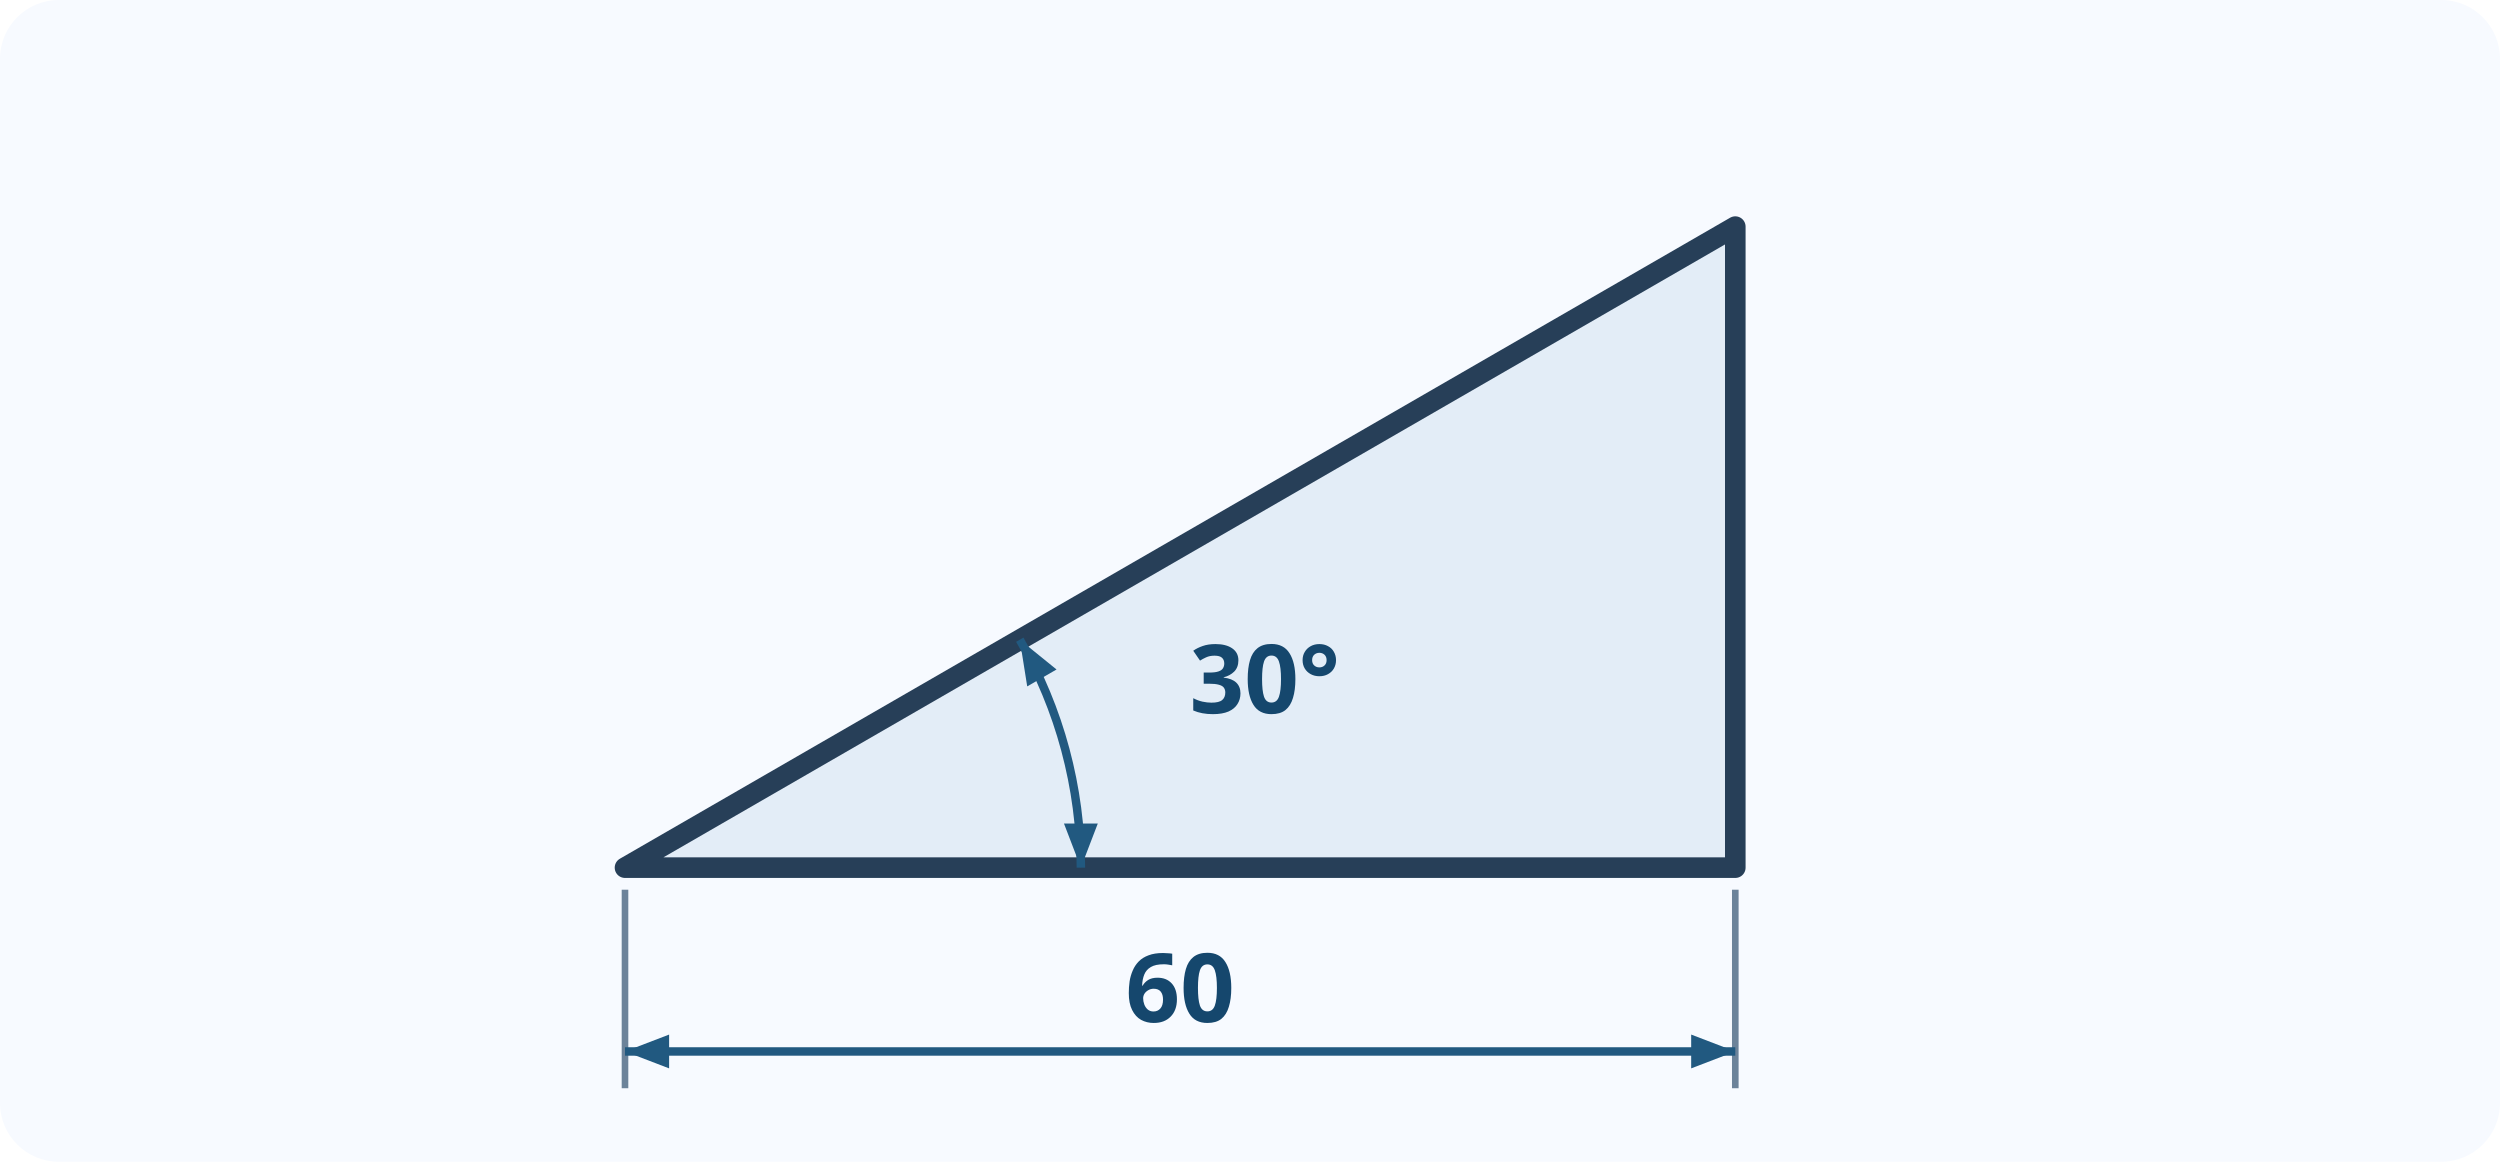
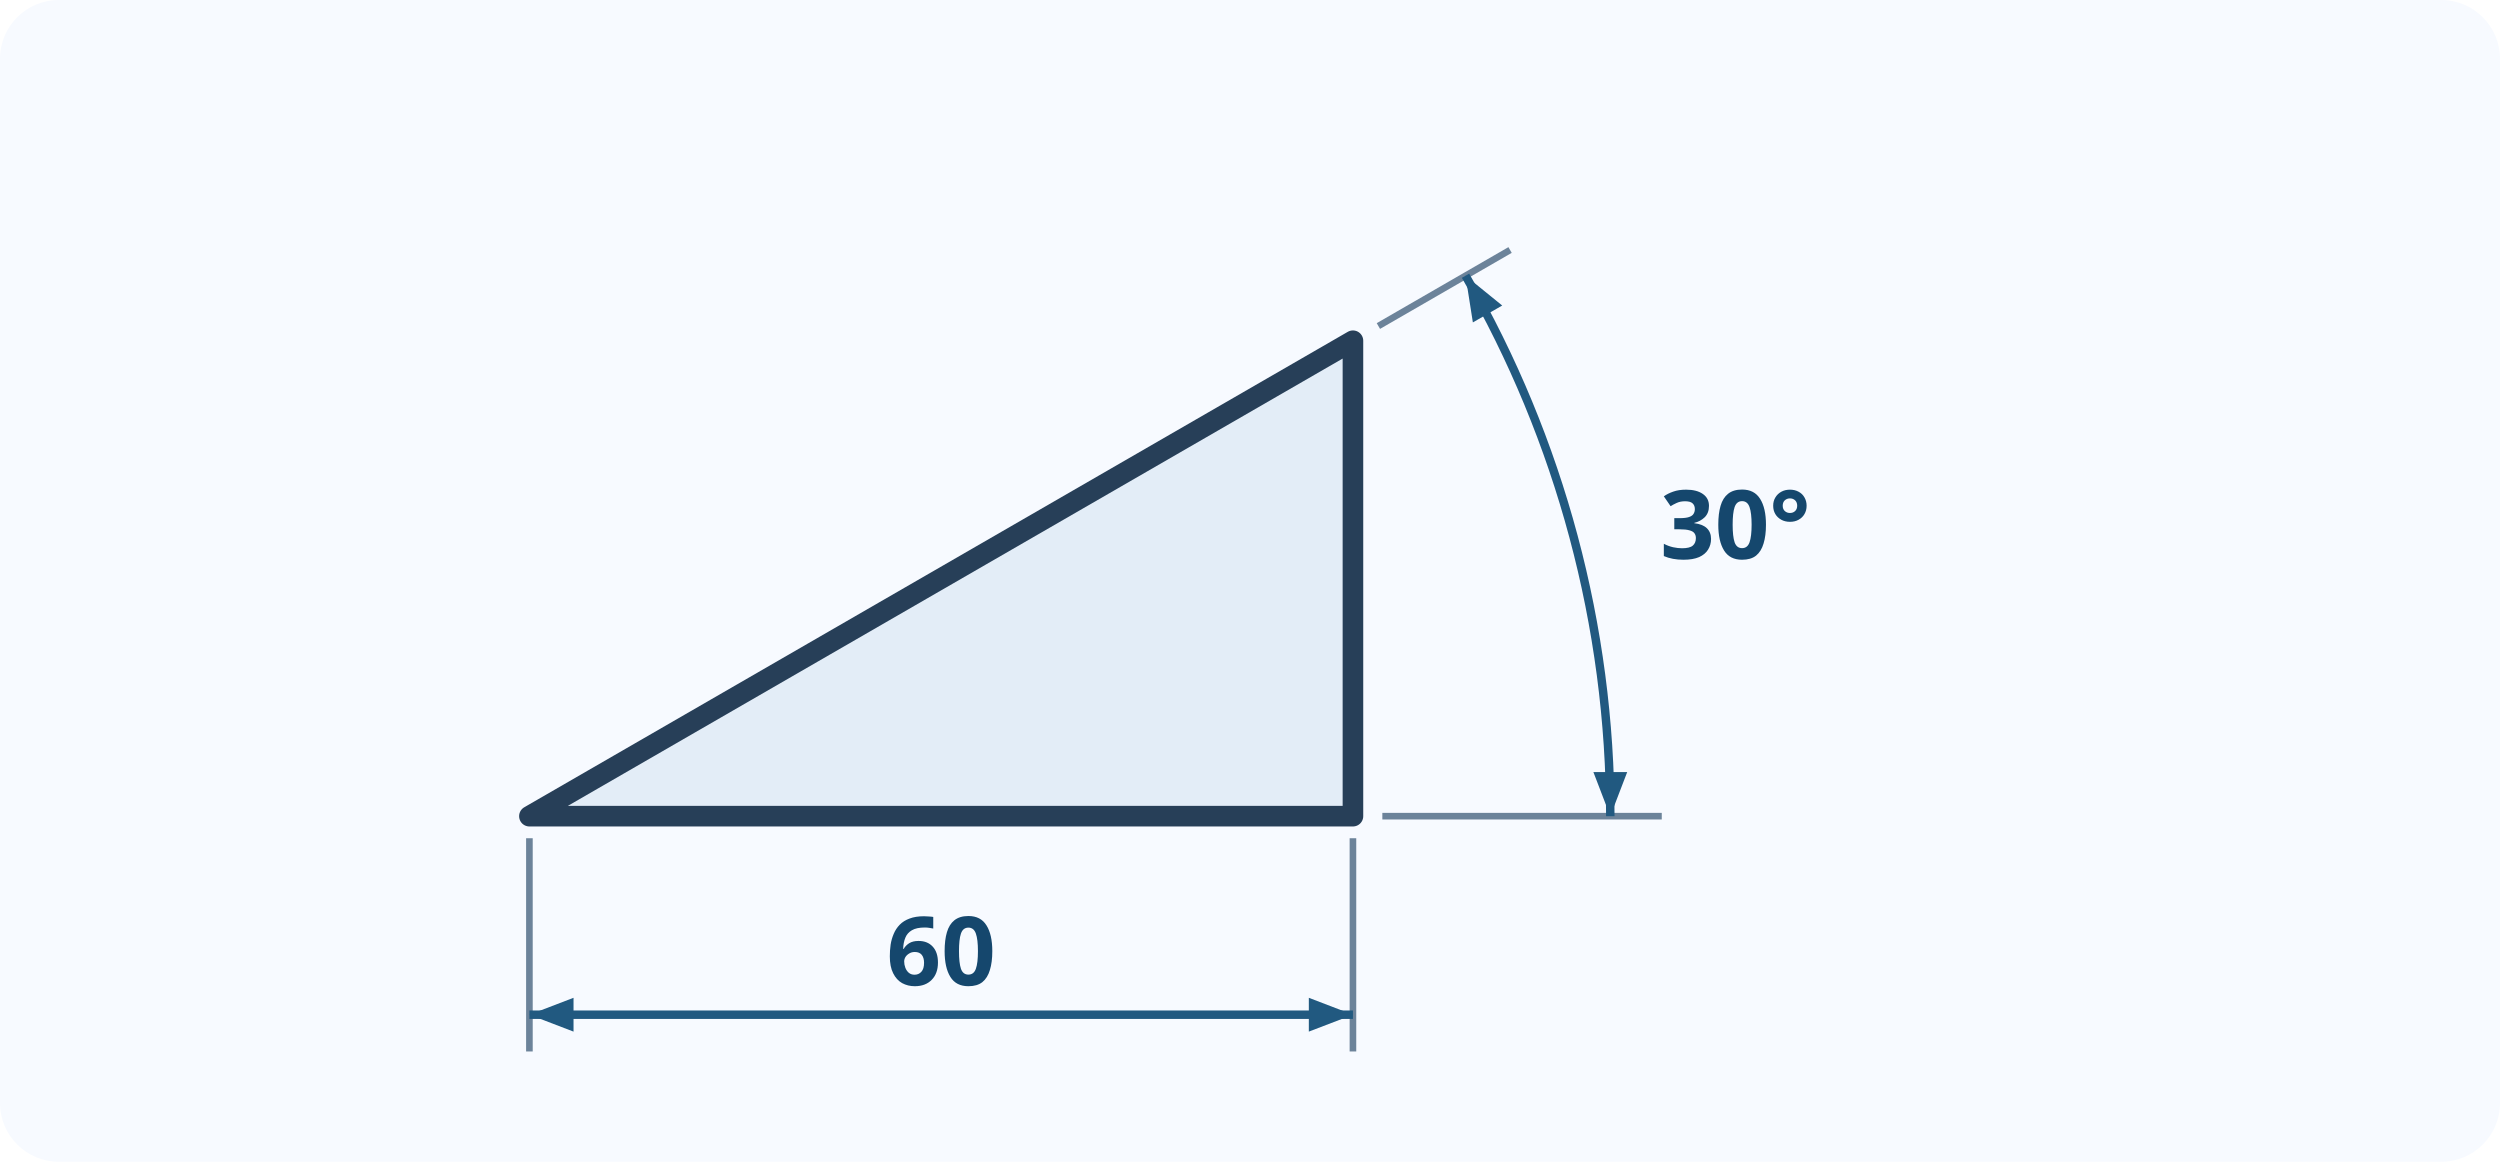
<svg xmlns="http://www.w3.org/2000/svg" viewBox="0 0 340 158" role="img" aria-labelledby="title">
  <style>
    .outline { fill: #e3edf7; stroke: #273f58; stroke-width: 2.8; stroke-linejoin: round }
    .hole { fill: #f7faff }
    .aux, .dim, .axis, .hidden { fill: none; stroke: #6c839a; stroke-width: .9 }
    .dim { stroke: #215980; stroke-width: 1.15 }
    .axis { stroke-dasharray: 7 2 1 2 }
    .hidden { stroke: #536d8b; stroke-width: 1.3; stroke-dasharray: 4 3 }
    .arrow { fill: #215980 }
    .measure, .view { fill: #15476d; font: 700 13px system-ui, sans-serif; text-anchor: middle }
    .view { fill: #3d566d; font-size: 14px; font-weight: 600; text-anchor: start }
  </style>
  <rect width="340" height="158" rx="8" fill="#f7faff" />
-   <path class="outline" d="M85 118H236V30.82Z" />
-   <path class="aux" d="M85 121L85 148" />
-   <path class="aux" d="M236 121L236 148" />
-   <path class="dim" d="M85 143L236 143" />
-   <polygon class="arrow" points="85,143 91,145.3 91,140.7" />
-   <polygon class="arrow" points="236,143 230,140.7 230,145.3" />
-   <text class="measure" x="160.5" y="139">60</text>
-   <path class="dim" d="M138.69 87A62 62 0 0 1 147 118" />
-   <polygon class="arrow" points="138.69,87 139.7,93.35 143.69,91.05" />
-   <polygon class="arrow" points="147,118 149.3,112 144.7,112" />
-   <text class="measure" x="172" y="97">30°</text>
+   <path class="outline" d="M72 111H184V46.34Z" />
+   <path class="aux" d="M72 114L72 143" />
+   <path class="aux" d="M184 114L184 143" />
+   <path class="dim" d="M72 138L184 138" />
+   <polygon class="arrow" points="72,138 78,140.3 78,135.7" />
+   <polygon class="arrow" points="184,138 178,135.7 178,140.3" />
+   <text class="measure" x="128" y="134">60</text>
+   <path class="aux" d="M187.46 44.34L205.37 34" />
+   <path class="aux" d="M188 111L226 111" />
+   <path class="dim" d="M199.31 37.5A147 147 0 0 1 219 111" />
+   <polygon class="arrow" points="199.31,37.5 200.31,43.85 204.3,41.55" />
+   <polygon class="arrow" points="219,111 221.3,105 216.7,105" />
+   <text class="measure" x="236" y="76">30°</text>
</svg>
